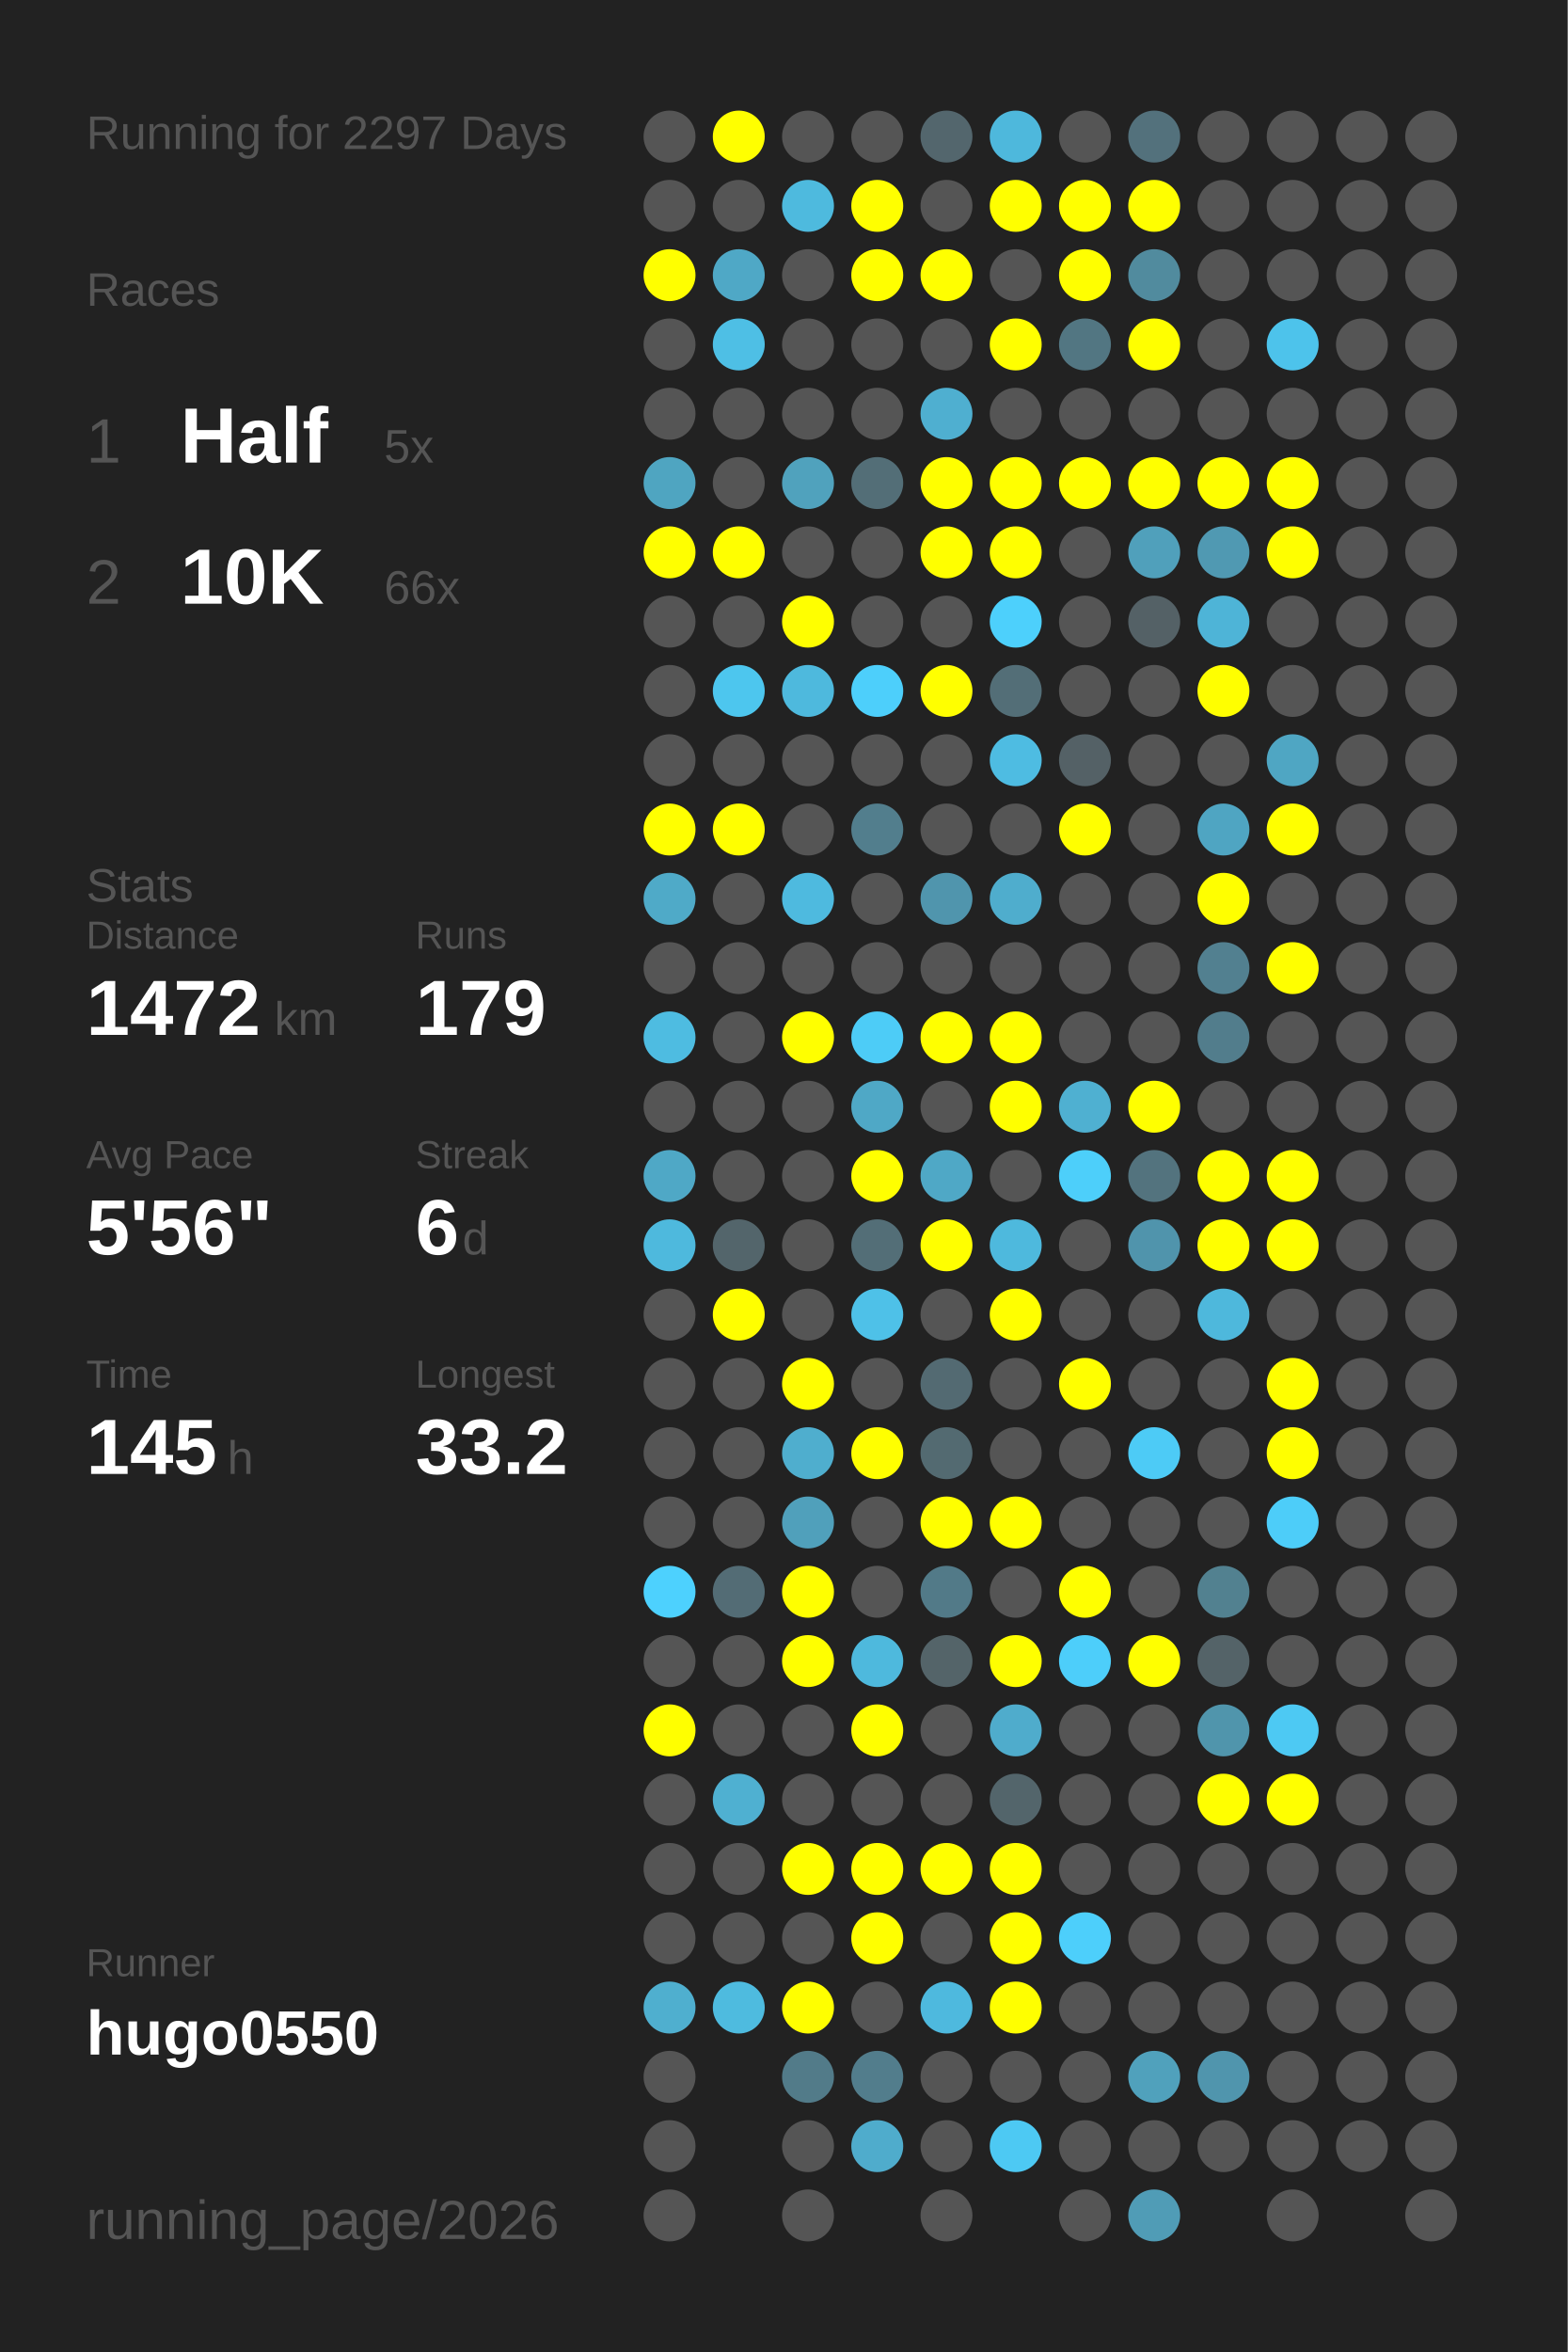
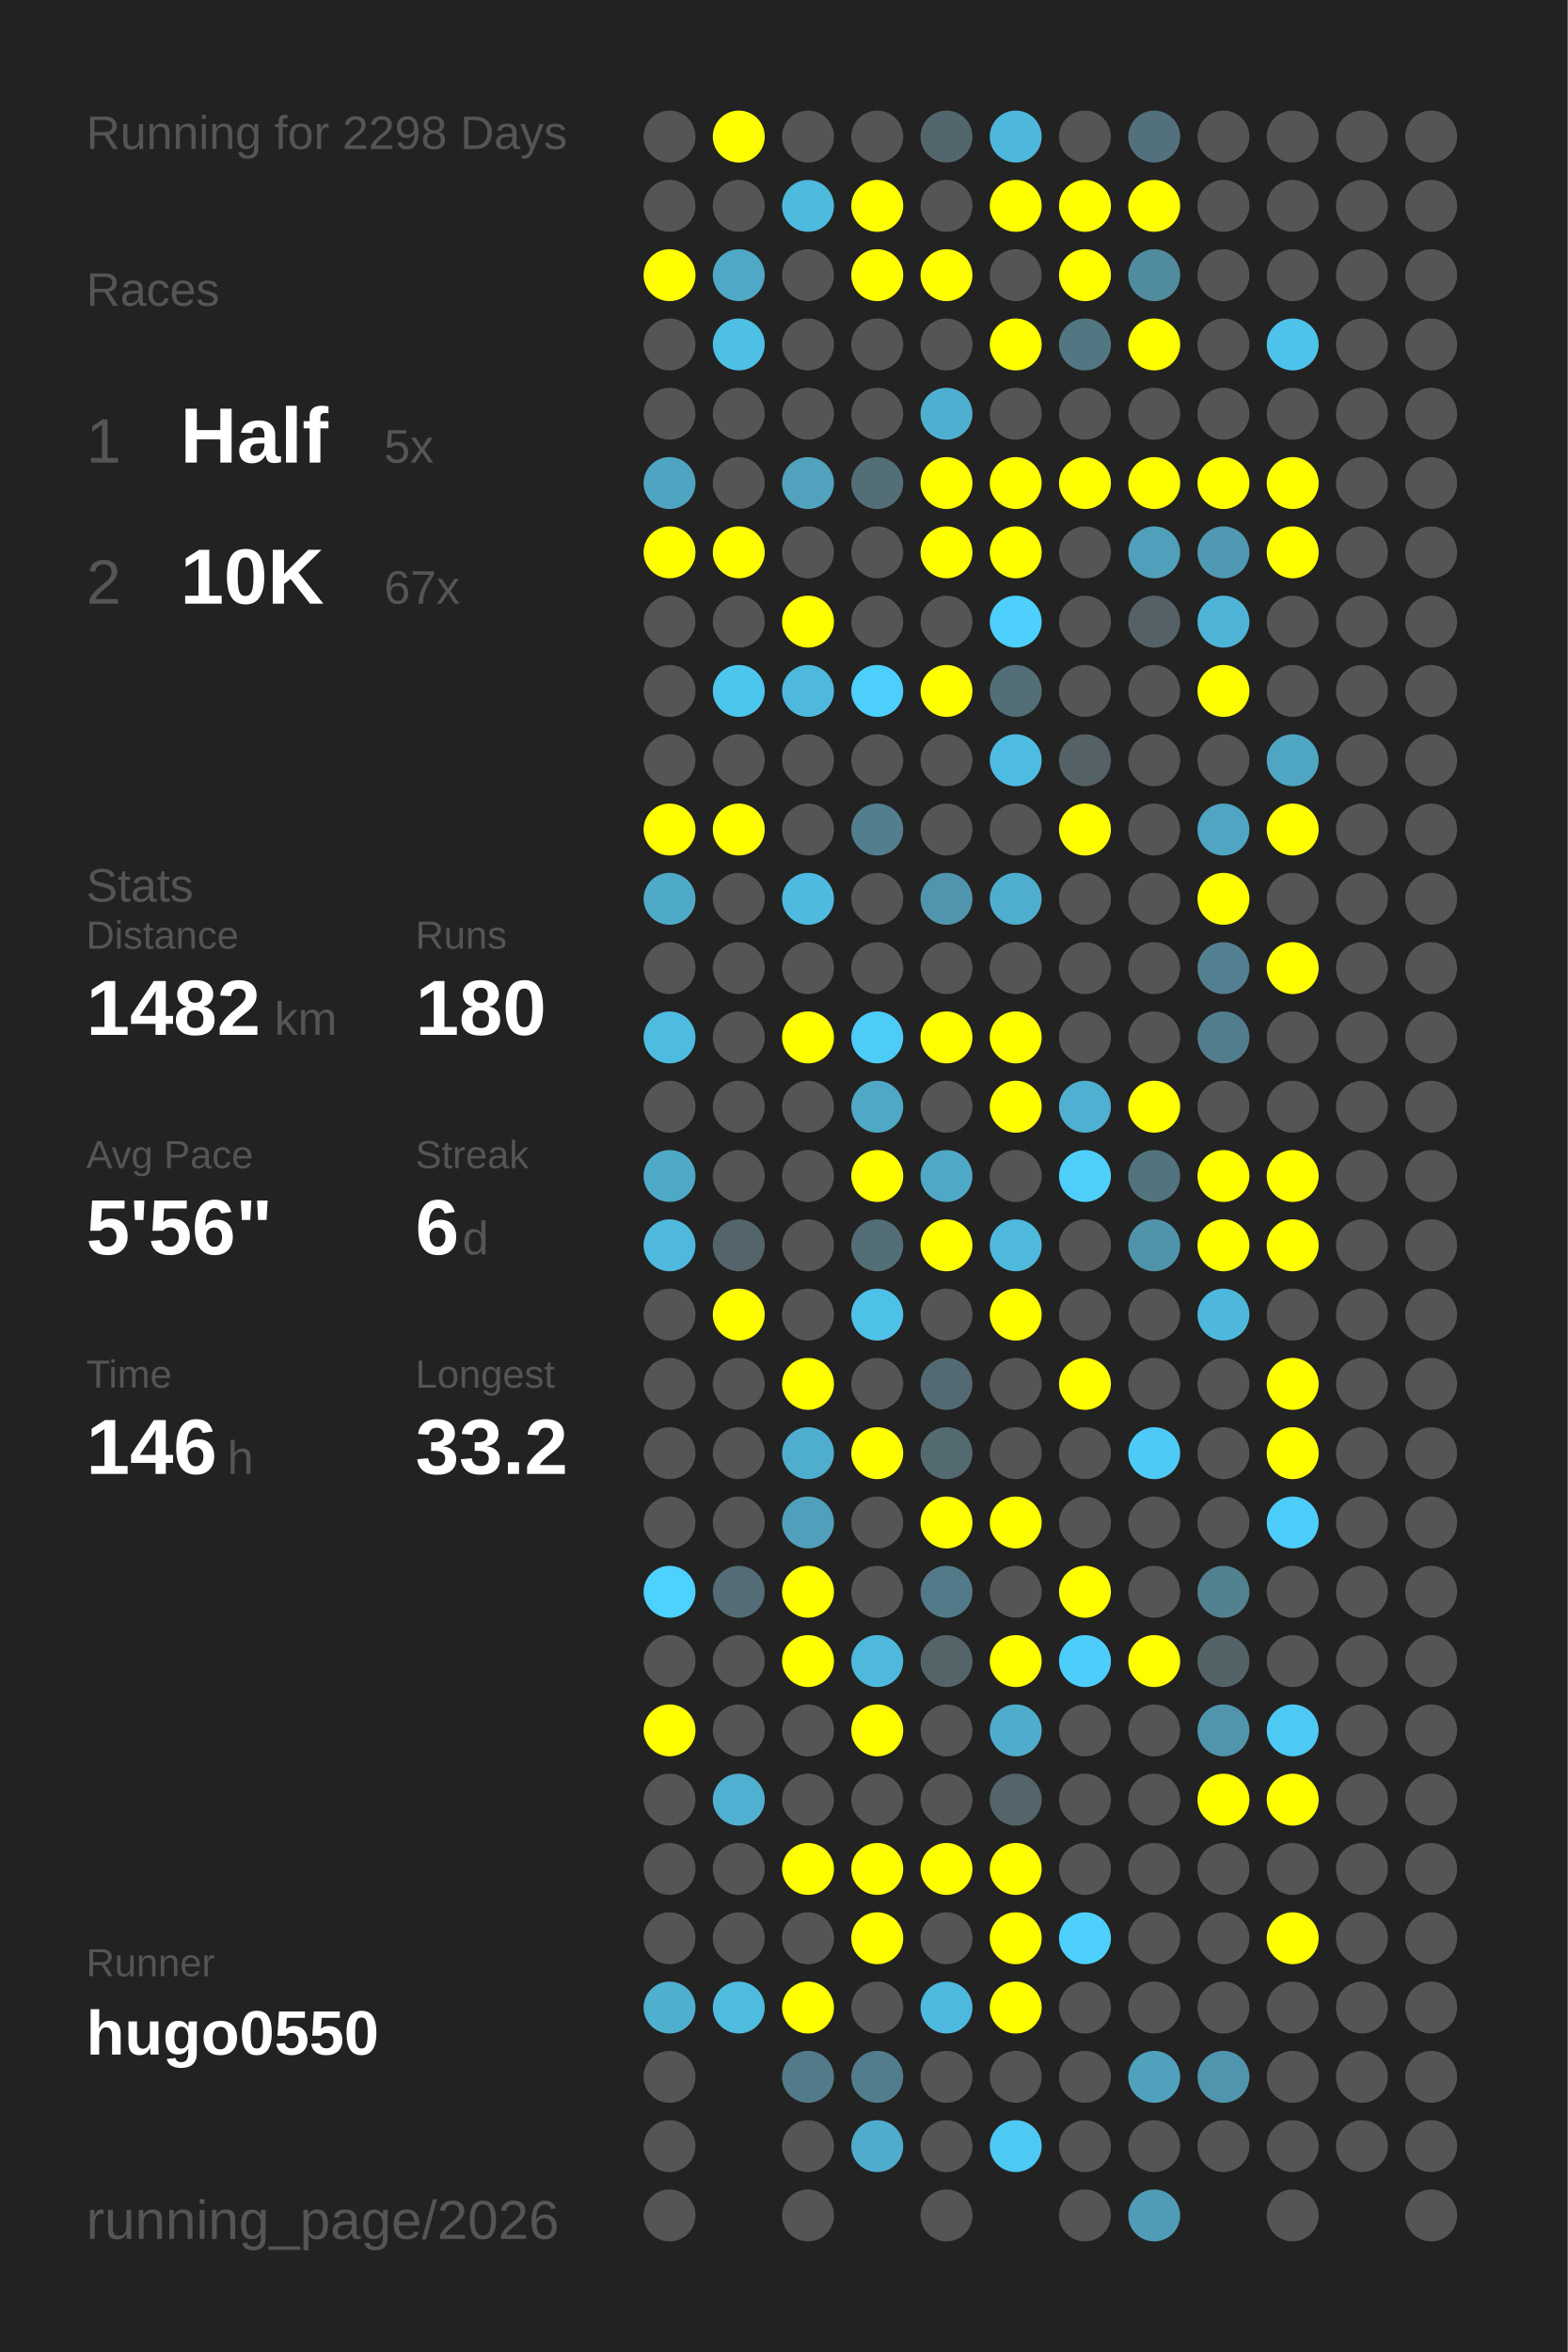
<svg xmlns="http://www.w3.org/2000/svg" baseProfile="full" height="300mm" version="1.1" viewBox="0,0,200,300" width="200mm">
  <defs />
  <rect fill="#222222" height="300" width="200" x="0" y="0" />
-   <text fill="#555555" style="font-size:6px; font-family:Arial;" x="11" y="19">Running for 2297 Days</text>
+   <text fill="#555555" style="font-size:6px; font-family:Arial;" x="11" y="19">Running for 2298 Days</text>
  <text fill="#555555" style="font-size:6px; font-family:Arial;" x="11" y="39">Races</text>
  <text fill="#555555" style="font-size:8px; font-family:Arial;" x="11" y="59">1</text>
  <text fill="#FFFFFF" style="font-size:10px; font-family:Arial; font-weight:bold;" x="23" y="59">Half</text>
  <text fill="#555555" style="font-size:6px; font-family:Arial;" x="49" y="59">5x</text>
  <text fill="#555555" style="font-size:8px; font-family:Arial;" x="11" y="77">2</text>
  <text fill="#FFFFFF" style="font-size:10px; font-family:Arial; font-weight:bold;" x="23" y="77">10K</text>
-   <text fill="#555555" style="font-size:6px; font-family:Arial;" x="49" y="77">66x</text>
+   <text fill="#555555" style="font-size:6px; font-family:Arial;" x="49" y="77">67x</text>
  <text fill="#555555" style="font-size:6px; font-family:Arial;" x="11" y="115">Stats</text>
  <text fill="#555555" style="font-size:5px; font-family:Arial;" x="11" y="121">Distance</text>
-   <text fill="#FFFFFF" style="font-size:10px; font-family:Arial; font-weight:bold;" x="11" y="132">1472</text>
+   <text fill="#FFFFFF" style="font-size:10px; font-family:Arial; font-weight:bold;" x="11" y="132">1482</text>
  <text fill="#555555" style="font-size:6px; font-family:Arial;" x="35" y="132">km</text>
  <text fill="#555555" style="font-size:5px; font-family:Arial;" x="53" y="121">Runs</text>
-   <text fill="#FFFFFF" style="font-size:10px; font-family:Arial; font-weight:bold;" x="53" y="132">179</text>
+   <text fill="#FFFFFF" style="font-size:10px; font-family:Arial; font-weight:bold;" x="53" y="132">180</text>
  <text fill="#555555" style="font-size:5px; font-family:Arial;" x="11" y="149">Avg Pace</text>
  <text fill="#FFFFFF" style="font-size:10px; font-family:Arial; font-weight:bold;" x="11" y="160">5'56"</text>
  <text fill="#555555" style="font-size:5px; font-family:Arial;" x="53" y="149">Streak</text>
  <text fill="#FFFFFF" style="font-size:10px; font-family:Arial; font-weight:bold;" x="53" y="160">6</text>
  <text fill="#555555" style="font-size:6px; font-family:Arial;" x="59" y="160">d</text>
  <text fill="#555555" style="font-size:5px; font-family:Arial;" x="11" y="177">Time</text>
-   <text fill="#FFFFFF" style="font-size:10px; font-family:Arial; font-weight:bold;" x="11" y="188">145</text>
+   <text fill="#FFFFFF" style="font-size:10px; font-family:Arial; font-weight:bold;" x="11" y="188">146</text>
  <text fill="#555555" style="font-size:6px; font-family:Arial;" x="29" y="188">h</text>
  <text fill="#555555" style="font-size:5px; font-family:Arial;" x="53" y="177">Longest</text>
  <text fill="#FFFFFF" style="font-size:10px; font-family:Arial; font-weight:bold;" x="53" y="188">33.2</text>
  <text fill="#555555" style="font-size:5px; font-family:Arial;" x="11" y="252.065">Runner</text>
  <text fill="#FFFFFF" style="font-size:8px; font-family:Arial; font-weight:bold;" x="11" y="262.065">hugo0550</text>
  <text fill="#555555" style="font-size:7px; font-family:Arial;" x="11" y="285.581">running_page/2026</text>
  <circle cx="85.417" cy="17.419" fill="#555555" r="3.312" />
  <circle cx="85.417" cy="26.258" fill="#555555" r="3.312" />
  <circle cx="85.417" cy="35.097" fill="#FFFF00" r="3.312" />
  <circle cx="85.417" cy="43.935" fill="#555555" r="3.312" />
  <circle cx="85.417" cy="52.774" fill="#555555" r="3.312" />
  <circle cx="85.417" cy="61.613" fill="#4fa5c1" r="3.312" />
  <circle cx="85.417" cy="70.452" fill="#FFFF00" r="3.312" />
  <circle cx="85.417" cy="79.29" fill="#555555" r="3.312" />
  <circle cx="85.417" cy="88.129" fill="#555555" r="3.312" />
  <circle cx="85.417" cy="96.968" fill="#555555" r="3.312" />
  <circle cx="85.417" cy="105.806" fill="#FFFF00" r="3.312" />
  <circle cx="85.417" cy="114.645" fill="#4faac8" r="3.312" />
  <circle cx="85.417" cy="123.484" fill="#555555" r="3.312" />
  <circle cx="85.417" cy="132.323" fill="#4ebce1" r="3.312" />
  <circle cx="85.417" cy="141.161" fill="#555555" r="3.312" />
  <circle cx="85.417" cy="150" fill="#4fa8c6" r="3.312" />
  <circle cx="85.417" cy="158.839" fill="#4eb9dd" r="3.312" />
  <circle cx="85.417" cy="167.677" fill="#555555" r="3.312" />
  <circle cx="85.417" cy="176.516" fill="#555555" r="3.312" />
  <circle cx="85.417" cy="185.355" fill="#555555" r="3.312" />
  <circle cx="85.417" cy="194.194" fill="#555555" r="3.312" />
  <circle cx="85.417" cy="203.032" fill="#4dd1fe" r="3.312" />
  <circle cx="85.417" cy="211.871" fill="#555555" r="3.312" />
  <circle cx="85.417" cy="220.71" fill="#FFFF00" r="3.312" />
  <circle cx="85.417" cy="229.548" fill="#555555" r="3.312" />
  <circle cx="85.417" cy="238.387" fill="#555555" r="3.312" />
  <circle cx="85.417" cy="247.226" fill="#555555" r="3.312" />
  <circle cx="85.417" cy="256.065" fill="#4fafcf" r="3.312" />
  <circle cx="85.417" cy="264.903" fill="#555555" r="3.312" />
  <circle cx="85.417" cy="273.742" fill="#555555" r="3.312" />
  <circle cx="85.417" cy="282.581" fill="#555555" r="3.312" />
  <circle cx="94.25" cy="17.419" fill="#FFFF00" r="3.312" />
  <circle cx="94.25" cy="26.258" fill="#555555" r="3.312" />
  <circle cx="94.25" cy="35.097" fill="#4fa8c6" r="3.312" />
  <circle cx="94.25" cy="43.935" fill="#4ebfe5" r="3.312" />
  <circle cx="94.25" cy="52.774" fill="#555555" r="3.312" />
  <circle cx="94.25" cy="61.613" fill="#555555" r="3.312" />
  <circle cx="94.25" cy="70.452" fill="#FFFF00" r="3.312" />
  <circle cx="94.25" cy="79.29" fill="#555555" r="3.312" />
  <circle cx="94.25" cy="88.129" fill="#4dc6ee" r="3.312" />
  <circle cx="94.25" cy="96.968" fill="#555555" r="3.312" />
  <circle cx="94.25" cy="105.806" fill="#FFFF00" r="3.312" />
  <circle cx="94.25" cy="114.645" fill="#555555" r="3.312" />
  <circle cx="94.25" cy="123.484" fill="#555555" r="3.312" />
  <circle cx="94.25" cy="132.323" fill="#555555" r="3.312" />
  <circle cx="94.25" cy="141.161" fill="#555555" r="3.312" />
  <circle cx="94.25" cy="150" fill="#555555" r="3.312" />
  <circle cx="94.25" cy="158.839" fill="#53656b" r="3.312" />
  <circle cx="94.25" cy="167.677" fill="#FFFF00" r="3.312" />
  <circle cx="94.25" cy="176.516" fill="#555555" r="3.312" />
  <circle cx="94.25" cy="185.355" fill="#555555" r="3.312" />
  <circle cx="94.25" cy="194.194" fill="#555555" r="3.312" />
  <circle cx="94.25" cy="203.032" fill="#536c75" r="3.312" />
  <circle cx="94.25" cy="211.871" fill="#555555" r="3.312" />
  <circle cx="94.25" cy="220.71" fill="#555555" r="3.312" />
  <circle cx="94.25" cy="229.548" fill="#4fb0d1" r="3.312" />
  <circle cx="94.25" cy="238.387" fill="#555555" r="3.312" />
  <circle cx="94.25" cy="247.226" fill="#555555" r="3.312" />
  <circle cx="94.25" cy="256.065" fill="#4ebbdf" r="3.312" />
  <circle cx="103.083" cy="17.419" fill="#555555" r="3.312" />
  <circle cx="103.083" cy="26.258" fill="#4ebade" r="3.312" />
  <circle cx="103.083" cy="35.097" fill="#555555" r="3.312" />
  <circle cx="103.083" cy="43.935" fill="#555555" r="3.312" />
  <circle cx="103.083" cy="52.774" fill="#555555" r="3.312" />
  <circle cx="103.083" cy="61.613" fill="#50a2bd" r="3.312" />
  <circle cx="103.083" cy="70.452" fill="#555555" r="3.312" />
  <circle cx="103.083" cy="79.29" fill="#FFFF00" r="3.312" />
  <circle cx="103.083" cy="88.129" fill="#4eb9dd" r="3.312" />
  <circle cx="103.083" cy="96.968" fill="#555555" r="3.312" />
  <circle cx="103.083" cy="105.806" fill="#555555" r="3.312" />
  <circle cx="103.083" cy="114.645" fill="#4ebadf" r="3.312" />
  <circle cx="103.083" cy="123.484" fill="#555555" r="3.312" />
  <circle cx="103.083" cy="132.323" fill="#FFFF00" r="3.312" />
  <circle cx="103.083" cy="141.161" fill="#555555" r="3.312" />
  <circle cx="103.083" cy="150" fill="#555555" r="3.312" />
  <circle cx="103.083" cy="158.839" fill="#555555" r="3.312" />
  <circle cx="103.083" cy="167.677" fill="#555555" r="3.312" />
  <circle cx="103.083" cy="176.516" fill="#FFFF00" r="3.312" />
  <circle cx="103.083" cy="185.355" fill="#4faece" r="3.312" />
  <circle cx="103.083" cy="194.194" fill="#50a0bb" r="3.312" />
  <circle cx="103.083" cy="203.032" fill="#FFFF00" r="3.312" />
  <circle cx="103.083" cy="211.871" fill="#FFFF00" r="3.312" />
  <circle cx="103.083" cy="220.71" fill="#555555" r="3.312" />
  <circle cx="103.083" cy="229.548" fill="#555555" r="3.312" />
  <circle cx="103.083" cy="238.387" fill="#FFFF00" r="3.312" />
  <circle cx="103.083" cy="247.226" fill="#555555" r="3.312" />
  <circle cx="103.083" cy="256.065" fill="#FFFF00" r="3.312" />
  <circle cx="103.083" cy="264.903" fill="#527b89" r="3.312" />
  <circle cx="103.083" cy="273.742" fill="#555555" r="3.312" />
  <circle cx="103.083" cy="282.581" fill="#555555" r="3.312" />
  <circle cx="111.917" cy="17.419" fill="#555555" r="3.312" />
  <circle cx="111.917" cy="26.258" fill="#FFFF00" r="3.312" />
  <circle cx="111.917" cy="35.097" fill="#FFFF00" r="3.312" />
  <circle cx="111.917" cy="43.935" fill="#555555" r="3.312" />
  <circle cx="111.917" cy="52.774" fill="#555555" r="3.312" />
  <circle cx="111.917" cy="61.613" fill="#536e77" r="3.312" />
  <circle cx="111.917" cy="70.452" fill="#555555" r="3.312" />
  <circle cx="111.917" cy="79.29" fill="#555555" r="3.312" />
  <circle cx="111.917" cy="88.129" fill="#4dcffb" r="3.312" />
  <circle cx="111.917" cy="96.968" fill="#555555" r="3.312" />
  <circle cx="111.917" cy="105.806" fill="#527e8d" r="3.312" />
  <circle cx="111.917" cy="114.645" fill="#555555" r="3.312" />
  <circle cx="111.917" cy="123.484" fill="#555555" r="3.312" />
  <circle cx="111.917" cy="132.323" fill="#4dccf7" r="3.312" />
  <circle cx="111.917" cy="141.161" fill="#4fa8c6" r="3.312" />
  <circle cx="111.917" cy="150" fill="#FFFF00" r="3.312" />
  <circle cx="111.917" cy="158.839" fill="#536e77" r="3.312" />
  <circle cx="111.917" cy="167.677" fill="#4ec1e8" r="3.312" />
  <circle cx="111.917" cy="176.516" fill="#555555" r="3.312" />
  <circle cx="111.917" cy="185.355" fill="#FFFF00" r="3.312" />
  <circle cx="111.917" cy="194.194" fill="#555555" r="3.312" />
  <circle cx="111.917" cy="203.032" fill="#555555" r="3.312" />
  <circle cx="111.917" cy="211.871" fill="#4eb9dd" r="3.312" />
  <circle cx="111.917" cy="220.71" fill="#FFFF00" r="3.312" />
  <circle cx="111.917" cy="229.548" fill="#555555" r="3.312" />
  <circle cx="111.917" cy="238.387" fill="#FFFF00" r="3.312" />
  <circle cx="111.917" cy="247.226" fill="#FFFF00" r="3.312" />
  <circle cx="111.917" cy="256.065" fill="#555555" r="3.312" />
  <circle cx="111.917" cy="264.903" fill="#527d8c" r="3.312" />
  <circle cx="111.917" cy="273.742" fill="#4faccc" r="3.312" />
  <circle cx="120.75" cy="17.419" fill="#53666d" r="3.312" />
  <circle cx="120.75" cy="26.258" fill="#555555" r="3.312" />
  <circle cx="120.75" cy="35.097" fill="#FFFF00" r="3.312" />
  <circle cx="120.75" cy="43.935" fill="#555555" r="3.312" />
  <circle cx="120.75" cy="52.774" fill="#4fafd0" r="3.312" />
  <circle cx="120.75" cy="61.613" fill="#FFFF00" r="3.312" />
  <circle cx="120.75" cy="70.452" fill="#FFFF00" r="3.312" />
  <circle cx="120.75" cy="79.29" fill="#555555" r="3.312" />
  <circle cx="120.75" cy="88.129" fill="#FFFF00" r="3.312" />
  <circle cx="120.75" cy="96.968" fill="#555555" r="3.312" />
  <circle cx="120.75" cy="105.806" fill="#555555" r="3.312" />
  <circle cx="120.75" cy="114.645" fill="#5095ad" r="3.312" />
  <circle cx="120.75" cy="123.484" fill="#555555" r="3.312" />
  <circle cx="120.75" cy="132.323" fill="#FFFF00" r="3.312" />
  <circle cx="120.75" cy="141.161" fill="#555555" r="3.312" />
  <circle cx="120.75" cy="150" fill="#4fa8c6" r="3.312" />
  <circle cx="120.75" cy="158.839" fill="#FFFF00" r="3.312" />
  <circle cx="120.75" cy="167.677" fill="#555555" r="3.312" />
  <circle cx="120.75" cy="176.516" fill="#536a72" r="3.312" />
  <circle cx="120.75" cy="185.355" fill="#536a71" r="3.312" />
  <circle cx="120.75" cy="194.194" fill="#FFFF00" r="3.312" />
  <circle cx="120.75" cy="203.032" fill="#527a88" r="3.312" />
  <circle cx="120.75" cy="211.871" fill="#546469" r="3.312" />
  <circle cx="120.75" cy="220.71" fill="#555555" r="3.312" />
  <circle cx="120.75" cy="229.548" fill="#555555" r="3.312" />
  <circle cx="120.75" cy="238.387" fill="#FFFF00" r="3.312" />
  <circle cx="120.75" cy="247.226" fill="#555555" r="3.312" />
  <circle cx="120.75" cy="256.065" fill="#4eb9de" r="3.312" />
  <circle cx="120.75" cy="264.903" fill="#555555" r="3.312" />
  <circle cx="120.75" cy="273.742" fill="#555555" r="3.312" />
  <circle cx="120.75" cy="282.581" fill="#555555" r="3.312" />
  <circle cx="129.583" cy="17.419" fill="#4eb8dc" r="3.312" />
  <circle cx="129.583" cy="26.258" fill="#FFFF00" r="3.312" />
  <circle cx="129.583" cy="35.097" fill="#555555" r="3.312" />
  <circle cx="129.583" cy="43.935" fill="#FFFF00" r="3.312" />
  <circle cx="129.583" cy="52.774" fill="#555555" r="3.312" />
  <circle cx="129.583" cy="61.613" fill="#FFFF00" r="3.312" />
  <circle cx="129.583" cy="70.452" fill="#FFFF00" r="3.312" />
  <circle cx="129.583" cy="79.29" fill="#4dd0fc" r="3.312" />
  <circle cx="129.583" cy="88.129" fill="#536e77" r="3.312" />
  <circle cx="129.583" cy="96.968" fill="#4ebce2" r="3.312" />
  <circle cx="129.583" cy="105.806" fill="#555555" r="3.312" />
  <circle cx="129.583" cy="114.645" fill="#4fadcd" r="3.312" />
  <circle cx="129.583" cy="123.484" fill="#555555" r="3.312" />
  <circle cx="129.583" cy="132.323" fill="#FFFF00" r="3.312" />
  <circle cx="129.583" cy="141.161" fill="#FFFF00" r="3.312" />
  <circle cx="129.583" cy="150" fill="#555555" r="3.312" />
  <circle cx="129.583" cy="158.839" fill="#4eb9dd" r="3.312" />
  <circle cx="129.583" cy="167.677" fill="#FFFF00" r="3.312" />
  <circle cx="129.583" cy="176.516" fill="#555555" r="3.312" />
  <circle cx="129.583" cy="185.355" fill="#555555" r="3.312" />
  <circle cx="129.583" cy="194.194" fill="#FFFF00" r="3.312" />
  <circle cx="129.583" cy="203.032" fill="#555555" r="3.312" />
  <circle cx="129.583" cy="211.871" fill="#FFFF00" r="3.312" />
  <circle cx="129.583" cy="220.71" fill="#4faccc" r="3.312" />
  <circle cx="129.583" cy="229.548" fill="#53656b" r="3.312" />
  <circle cx="129.583" cy="238.387" fill="#FFFF00" r="3.312" />
  <circle cx="129.583" cy="247.226" fill="#FFFF00" r="3.312" />
  <circle cx="129.583" cy="256.065" fill="#FFFF00" r="3.312" />
  <circle cx="129.583" cy="264.903" fill="#555555" r="3.312" />
  <circle cx="129.583" cy="273.742" fill="#4dc9f3" r="3.312" />
  <circle cx="138.417" cy="17.419" fill="#555555" r="3.312" />
  <circle cx="138.417" cy="26.258" fill="#FFFF00" r="3.312" />
  <circle cx="138.417" cy="35.097" fill="#FFFF00" r="3.312" />
  <circle cx="138.417" cy="43.935" fill="#527682" r="3.312" />
  <circle cx="138.417" cy="52.774" fill="#555555" r="3.312" />
  <circle cx="138.417" cy="61.613" fill="#FFFF00" r="3.312" />
  <circle cx="138.417" cy="70.452" fill="#555555" r="3.312" />
  <circle cx="138.417" cy="79.29" fill="#555555" r="3.312" />
  <circle cx="138.417" cy="88.129" fill="#555555" r="3.312" />
  <circle cx="138.417" cy="96.968" fill="#546166" r="3.312" />
  <circle cx="138.417" cy="105.806" fill="#FFFF00" r="3.312" />
  <circle cx="138.417" cy="114.645" fill="#555555" r="3.312" />
  <circle cx="138.417" cy="123.484" fill="#555555" r="3.312" />
  <circle cx="138.417" cy="132.323" fill="#555555" r="3.312" />
  <circle cx="138.417" cy="141.161" fill="#4fb0d1" r="3.312" />
  <circle cx="138.417" cy="150" fill="#4dcffa" r="3.312" />
  <circle cx="138.417" cy="158.839" fill="#555555" r="3.312" />
  <circle cx="138.417" cy="167.677" fill="#555555" r="3.312" />
  <circle cx="138.417" cy="176.516" fill="#FFFF00" r="3.312" />
  <circle cx="138.417" cy="185.355" fill="#555555" r="3.312" />
  <circle cx="138.417" cy="194.194" fill="#555555" r="3.312" />
  <circle cx="138.417" cy="203.032" fill="#FFFF00" r="3.312" />
  <circle cx="138.417" cy="211.871" fill="#4dcefa" r="3.312" />
  <circle cx="138.417" cy="220.71" fill="#555555" r="3.312" />
  <circle cx="138.417" cy="229.548" fill="#555555" r="3.312" />
  <circle cx="138.417" cy="238.387" fill="#555555" r="3.312" />
  <circle cx="138.417" cy="247.226" fill="#4dcffb" r="3.312" />
  <circle cx="138.417" cy="256.065" fill="#555555" r="3.312" />
  <circle cx="138.417" cy="264.903" fill="#555555" r="3.312" />
  <circle cx="138.417" cy="273.742" fill="#555555" r="3.312" />
  <circle cx="138.417" cy="282.581" fill="#555555" r="3.312" />
  <circle cx="147.25" cy="17.419" fill="#53717c" r="3.312" />
  <circle cx="147.25" cy="26.258" fill="#FFFF00" r="3.312" />
  <circle cx="147.25" cy="35.097" fill="#518b9e" r="3.312" />
  <circle cx="147.25" cy="43.935" fill="#FFFF00" r="3.312" />
  <circle cx="147.25" cy="52.774" fill="#555555" r="3.312" />
  <circle cx="147.25" cy="61.613" fill="#FFFF00" r="3.312" />
  <circle cx="147.25" cy="70.452" fill="#50a0bb" r="3.312" />
  <circle cx="147.25" cy="79.29" fill="#546166" r="3.312" />
  <circle cx="147.25" cy="88.129" fill="#555555" r="3.312" />
  <circle cx="147.25" cy="96.968" fill="#555555" r="3.312" />
  <circle cx="147.25" cy="105.806" fill="#555555" r="3.312" />
  <circle cx="147.25" cy="114.645" fill="#555555" r="3.312" />
  <circle cx="147.25" cy="123.484" fill="#555555" r="3.312" />
  <circle cx="147.25" cy="132.323" fill="#555555" r="3.312" />
  <circle cx="147.25" cy="141.161" fill="#FFFF00" r="3.312" />
  <circle cx="147.25" cy="150" fill="#53737e" r="3.312" />
  <circle cx="147.25" cy="158.839" fill="#5094ac" r="3.312" />
  <circle cx="147.25" cy="167.677" fill="#555555" r="3.312" />
  <circle cx="147.25" cy="176.516" fill="#555555" r="3.312" />
  <circle cx="147.25" cy="185.355" fill="#4dcbf6" r="3.312" />
  <circle cx="147.25" cy="194.194" fill="#555555" r="3.312" />
  <circle cx="147.25" cy="203.032" fill="#555555" r="3.312" />
  <circle cx="147.25" cy="211.871" fill="#FFFF00" r="3.312" />
  <circle cx="147.25" cy="220.71" fill="#555555" r="3.312" />
  <circle cx="147.25" cy="229.548" fill="#555555" r="3.312" />
  <circle cx="147.25" cy="238.387" fill="#555555" r="3.312" />
  <circle cx="147.25" cy="247.226" fill="#555555" r="3.312" />
  <circle cx="147.25" cy="256.065" fill="#555555" r="3.312" />
  <circle cx="147.25" cy="264.903" fill="#50a1bc" r="3.312" />
  <circle cx="147.25" cy="273.742" fill="#555555" r="3.312" />
  <circle cx="147.25" cy="282.581" fill="#509cb6" r="3.312" />
  <circle cx="156.083" cy="17.419" fill="#555555" r="3.312" />
  <circle cx="156.083" cy="26.258" fill="#555555" r="3.312" />
  <circle cx="156.083" cy="35.097" fill="#555555" r="3.312" />
  <circle cx="156.083" cy="43.935" fill="#555555" r="3.312" />
  <circle cx="156.083" cy="52.774" fill="#555555" r="3.312" />
  <circle cx="156.083" cy="61.613" fill="#FFFF00" r="3.312" />
  <circle cx="156.083" cy="70.452" fill="#5099b2" r="3.312" />
  <circle cx="156.083" cy="79.29" fill="#4eb4d7" r="3.312" />
  <circle cx="156.083" cy="88.129" fill="#FFFF00" r="3.312" />
  <circle cx="156.083" cy="96.968" fill="#555555" r="3.312" />
  <circle cx="156.083" cy="105.806" fill="#4fa5c2" r="3.312" />
  <circle cx="156.083" cy="114.645" fill="#FFFF00" r="3.312" />
  <circle cx="156.083" cy="123.484" fill="#528090" r="3.312" />
  <circle cx="156.083" cy="132.323" fill="#527d8c" r="3.312" />
  <circle cx="156.083" cy="141.161" fill="#555555" r="3.312" />
  <circle cx="156.083" cy="150" fill="#FFFF00" r="3.312" />
  <circle cx="156.083" cy="158.839" fill="#FFFF00" r="3.312" />
  <circle cx="156.083" cy="167.677" fill="#4eb8dc" r="3.312" />
  <circle cx="156.083" cy="176.516" fill="#555555" r="3.312" />
  <circle cx="156.083" cy="185.355" fill="#555555" r="3.312" />
  <circle cx="156.083" cy="194.194" fill="#555555" r="3.312" />
  <circle cx="156.083" cy="203.032" fill="#528190" r="3.312" />
  <circle cx="156.083" cy="211.871" fill="#546368" r="3.312" />
  <circle cx="156.083" cy="220.71" fill="#5095ac" r="3.312" />
  <circle cx="156.083" cy="229.548" fill="#FFFF00" r="3.312" />
  <circle cx="156.083" cy="238.387" fill="#555555" r="3.312" />
  <circle cx="156.083" cy="247.226" fill="#555555" r="3.312" />
  <circle cx="156.083" cy="256.065" fill="#555555" r="3.312" />
  <circle cx="156.083" cy="264.903" fill="#5095ad" r="3.312" />
  <circle cx="156.083" cy="273.742" fill="#555555" r="3.312" />
  <circle cx="164.917" cy="17.419" fill="#555555" r="3.312" />
  <circle cx="164.917" cy="26.258" fill="#555555" r="3.312" />
  <circle cx="164.917" cy="35.097" fill="#555555" r="3.312" />
  <circle cx="164.917" cy="43.935" fill="#4dc3eb" r="3.312" />
  <circle cx="164.917" cy="52.774" fill="#555555" r="3.312" />
  <circle cx="164.917" cy="61.613" fill="#FFFF00" r="3.312" />
  <circle cx="164.917" cy="70.452" fill="#FFFF00" r="3.312" />
  <circle cx="164.917" cy="79.29" fill="#555555" r="3.312" />
  <circle cx="164.917" cy="88.129" fill="#555555" r="3.312" />
  <circle cx="164.917" cy="96.968" fill="#4fa6c3" r="3.312" />
  <circle cx="164.917" cy="105.806" fill="#FFFF00" r="3.312" />
  <circle cx="164.917" cy="114.645" fill="#555555" r="3.312" />
  <circle cx="164.917" cy="123.484" fill="#FFFF00" r="3.312" />
  <circle cx="164.917" cy="132.323" fill="#555555" r="3.312" />
  <circle cx="164.917" cy="141.161" fill="#555555" r="3.312" />
  <circle cx="164.917" cy="150" fill="#FFFF00" r="3.312" />
  <circle cx="164.917" cy="158.839" fill="#FFFF00" r="3.312" />
  <circle cx="164.917" cy="167.677" fill="#555555" r="3.312" />
  <circle cx="164.917" cy="176.516" fill="#FFFF00" r="3.312" />
  <circle cx="164.917" cy="185.355" fill="#FFFF00" r="3.312" />
  <circle cx="164.917" cy="194.194" fill="#4dcdf9" r="3.312" />
  <circle cx="164.917" cy="203.032" fill="#555555" r="3.312" />
  <circle cx="164.917" cy="211.871" fill="#555555" r="3.312" />
  <circle cx="164.917" cy="220.71" fill="#4dc9f3" r="3.312" />
  <circle cx="164.917" cy="229.548" fill="#FFFF00" r="3.312" />
  <circle cx="164.917" cy="238.387" fill="#555555" r="3.312" />
-   <circle cx="164.917" cy="247.226" fill="#555555" r="3.312" />
+   <circle cx="164.917" cy="247.226" fill="#FFFF00" r="3.312" />
  <circle cx="164.917" cy="256.065" fill="#555555" r="3.312" />
  <circle cx="164.917" cy="264.903" fill="#555555" r="3.312" />
  <circle cx="164.917" cy="273.742" fill="#555555" r="3.312" />
  <circle cx="164.917" cy="282.581" fill="#555555" r="3.312" />
  <circle cx="173.75" cy="17.419" fill="#555555" r="3.312" />
  <circle cx="173.75" cy="26.258" fill="#555555" r="3.312" />
  <circle cx="173.75" cy="35.097" fill="#555555" r="3.312" />
  <circle cx="173.75" cy="43.935" fill="#555555" r="3.312" />
  <circle cx="173.75" cy="52.774" fill="#555555" r="3.312" />
  <circle cx="173.75" cy="61.613" fill="#555555" r="3.312" />
  <circle cx="173.75" cy="70.452" fill="#555555" r="3.312" />
  <circle cx="173.75" cy="79.29" fill="#555555" r="3.312" />
  <circle cx="173.75" cy="88.129" fill="#555555" r="3.312" />
  <circle cx="173.75" cy="96.968" fill="#555555" r="3.312" />
  <circle cx="173.75" cy="105.806" fill="#555555" r="3.312" />
  <circle cx="173.75" cy="114.645" fill="#555555" r="3.312" />
  <circle cx="173.75" cy="123.484" fill="#555555" r="3.312" />
  <circle cx="173.75" cy="132.323" fill="#555555" r="3.312" />
  <circle cx="173.75" cy="141.161" fill="#555555" r="3.312" />
  <circle cx="173.75" cy="150" fill="#555555" r="3.312" />
  <circle cx="173.75" cy="158.839" fill="#555555" r="3.312" />
  <circle cx="173.75" cy="167.677" fill="#555555" r="3.312" />
  <circle cx="173.75" cy="176.516" fill="#555555" r="3.312" />
  <circle cx="173.75" cy="185.355" fill="#555555" r="3.312" />
  <circle cx="173.75" cy="194.194" fill="#555555" r="3.312" />
  <circle cx="173.75" cy="203.032" fill="#555555" r="3.312" />
  <circle cx="173.75" cy="211.871" fill="#555555" r="3.312" />
  <circle cx="173.75" cy="220.71" fill="#555555" r="3.312" />
  <circle cx="173.75" cy="229.548" fill="#555555" r="3.312" />
  <circle cx="173.75" cy="238.387" fill="#555555" r="3.312" />
  <circle cx="173.75" cy="247.226" fill="#555555" r="3.312" />
  <circle cx="173.75" cy="256.065" fill="#555555" r="3.312" />
  <circle cx="173.75" cy="264.903" fill="#555555" r="3.312" />
  <circle cx="173.75" cy="273.742" fill="#555555" r="3.312" />
  <circle cx="182.583" cy="17.419" fill="#555555" r="3.312" />
  <circle cx="182.583" cy="26.258" fill="#555555" r="3.312" />
  <circle cx="182.583" cy="35.097" fill="#555555" r="3.312" />
  <circle cx="182.583" cy="43.935" fill="#555555" r="3.312" />
  <circle cx="182.583" cy="52.774" fill="#555555" r="3.312" />
  <circle cx="182.583" cy="61.613" fill="#555555" r="3.312" />
  <circle cx="182.583" cy="70.452" fill="#555555" r="3.312" />
  <circle cx="182.583" cy="79.29" fill="#555555" r="3.312" />
  <circle cx="182.583" cy="88.129" fill="#555555" r="3.312" />
  <circle cx="182.583" cy="96.968" fill="#555555" r="3.312" />
  <circle cx="182.583" cy="105.806" fill="#555555" r="3.312" />
  <circle cx="182.583" cy="114.645" fill="#555555" r="3.312" />
  <circle cx="182.583" cy="123.484" fill="#555555" r="3.312" />
  <circle cx="182.583" cy="132.323" fill="#555555" r="3.312" />
  <circle cx="182.583" cy="141.161" fill="#555555" r="3.312" />
  <circle cx="182.583" cy="150" fill="#555555" r="3.312" />
  <circle cx="182.583" cy="158.839" fill="#555555" r="3.312" />
  <circle cx="182.583" cy="167.677" fill="#555555" r="3.312" />
  <circle cx="182.583" cy="176.516" fill="#555555" r="3.312" />
  <circle cx="182.583" cy="185.355" fill="#555555" r="3.312" />
  <circle cx="182.583" cy="194.194" fill="#555555" r="3.312" />
  <circle cx="182.583" cy="203.032" fill="#555555" r="3.312" />
  <circle cx="182.583" cy="211.871" fill="#555555" r="3.312" />
  <circle cx="182.583" cy="220.71" fill="#555555" r="3.312" />
  <circle cx="182.583" cy="229.548" fill="#555555" r="3.312" />
  <circle cx="182.583" cy="238.387" fill="#555555" r="3.312" />
  <circle cx="182.583" cy="247.226" fill="#555555" r="3.312" />
  <circle cx="182.583" cy="256.065" fill="#555555" r="3.312" />
  <circle cx="182.583" cy="264.903" fill="#555555" r="3.312" />
  <circle cx="182.583" cy="273.742" fill="#555555" r="3.312" />
  <circle cx="182.583" cy="282.581" fill="#555555" r="3.312" />
</svg>
